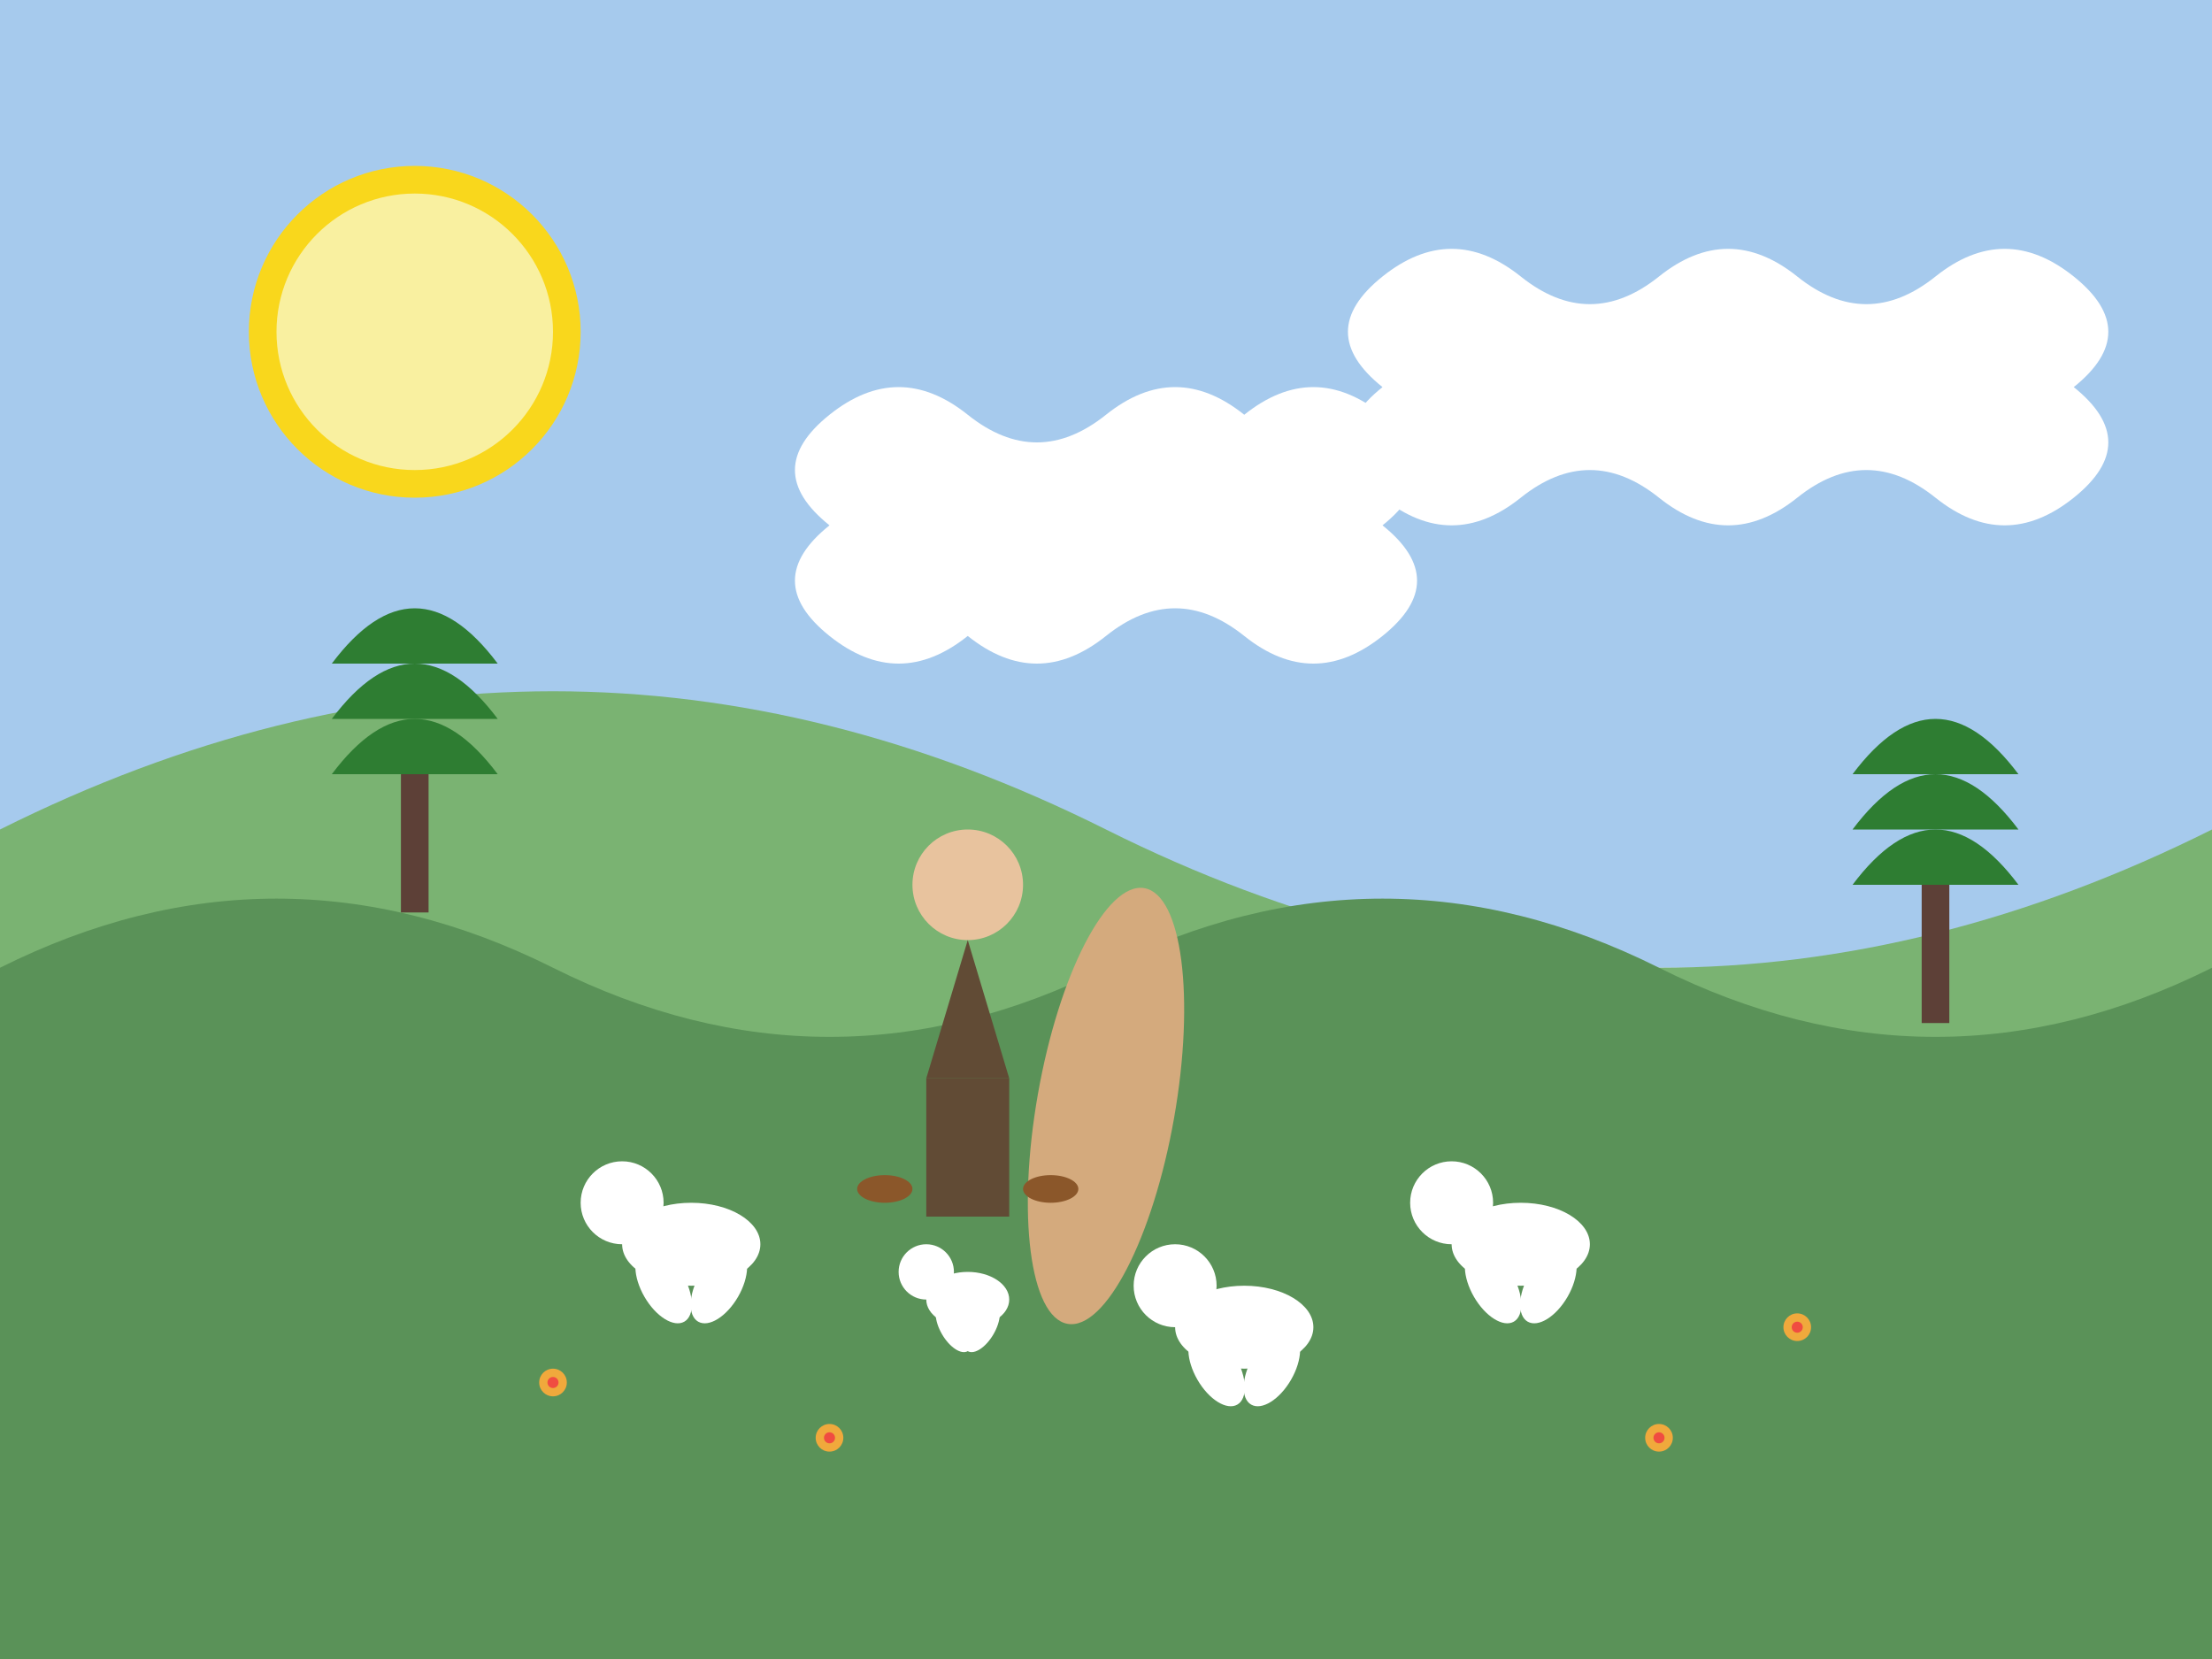
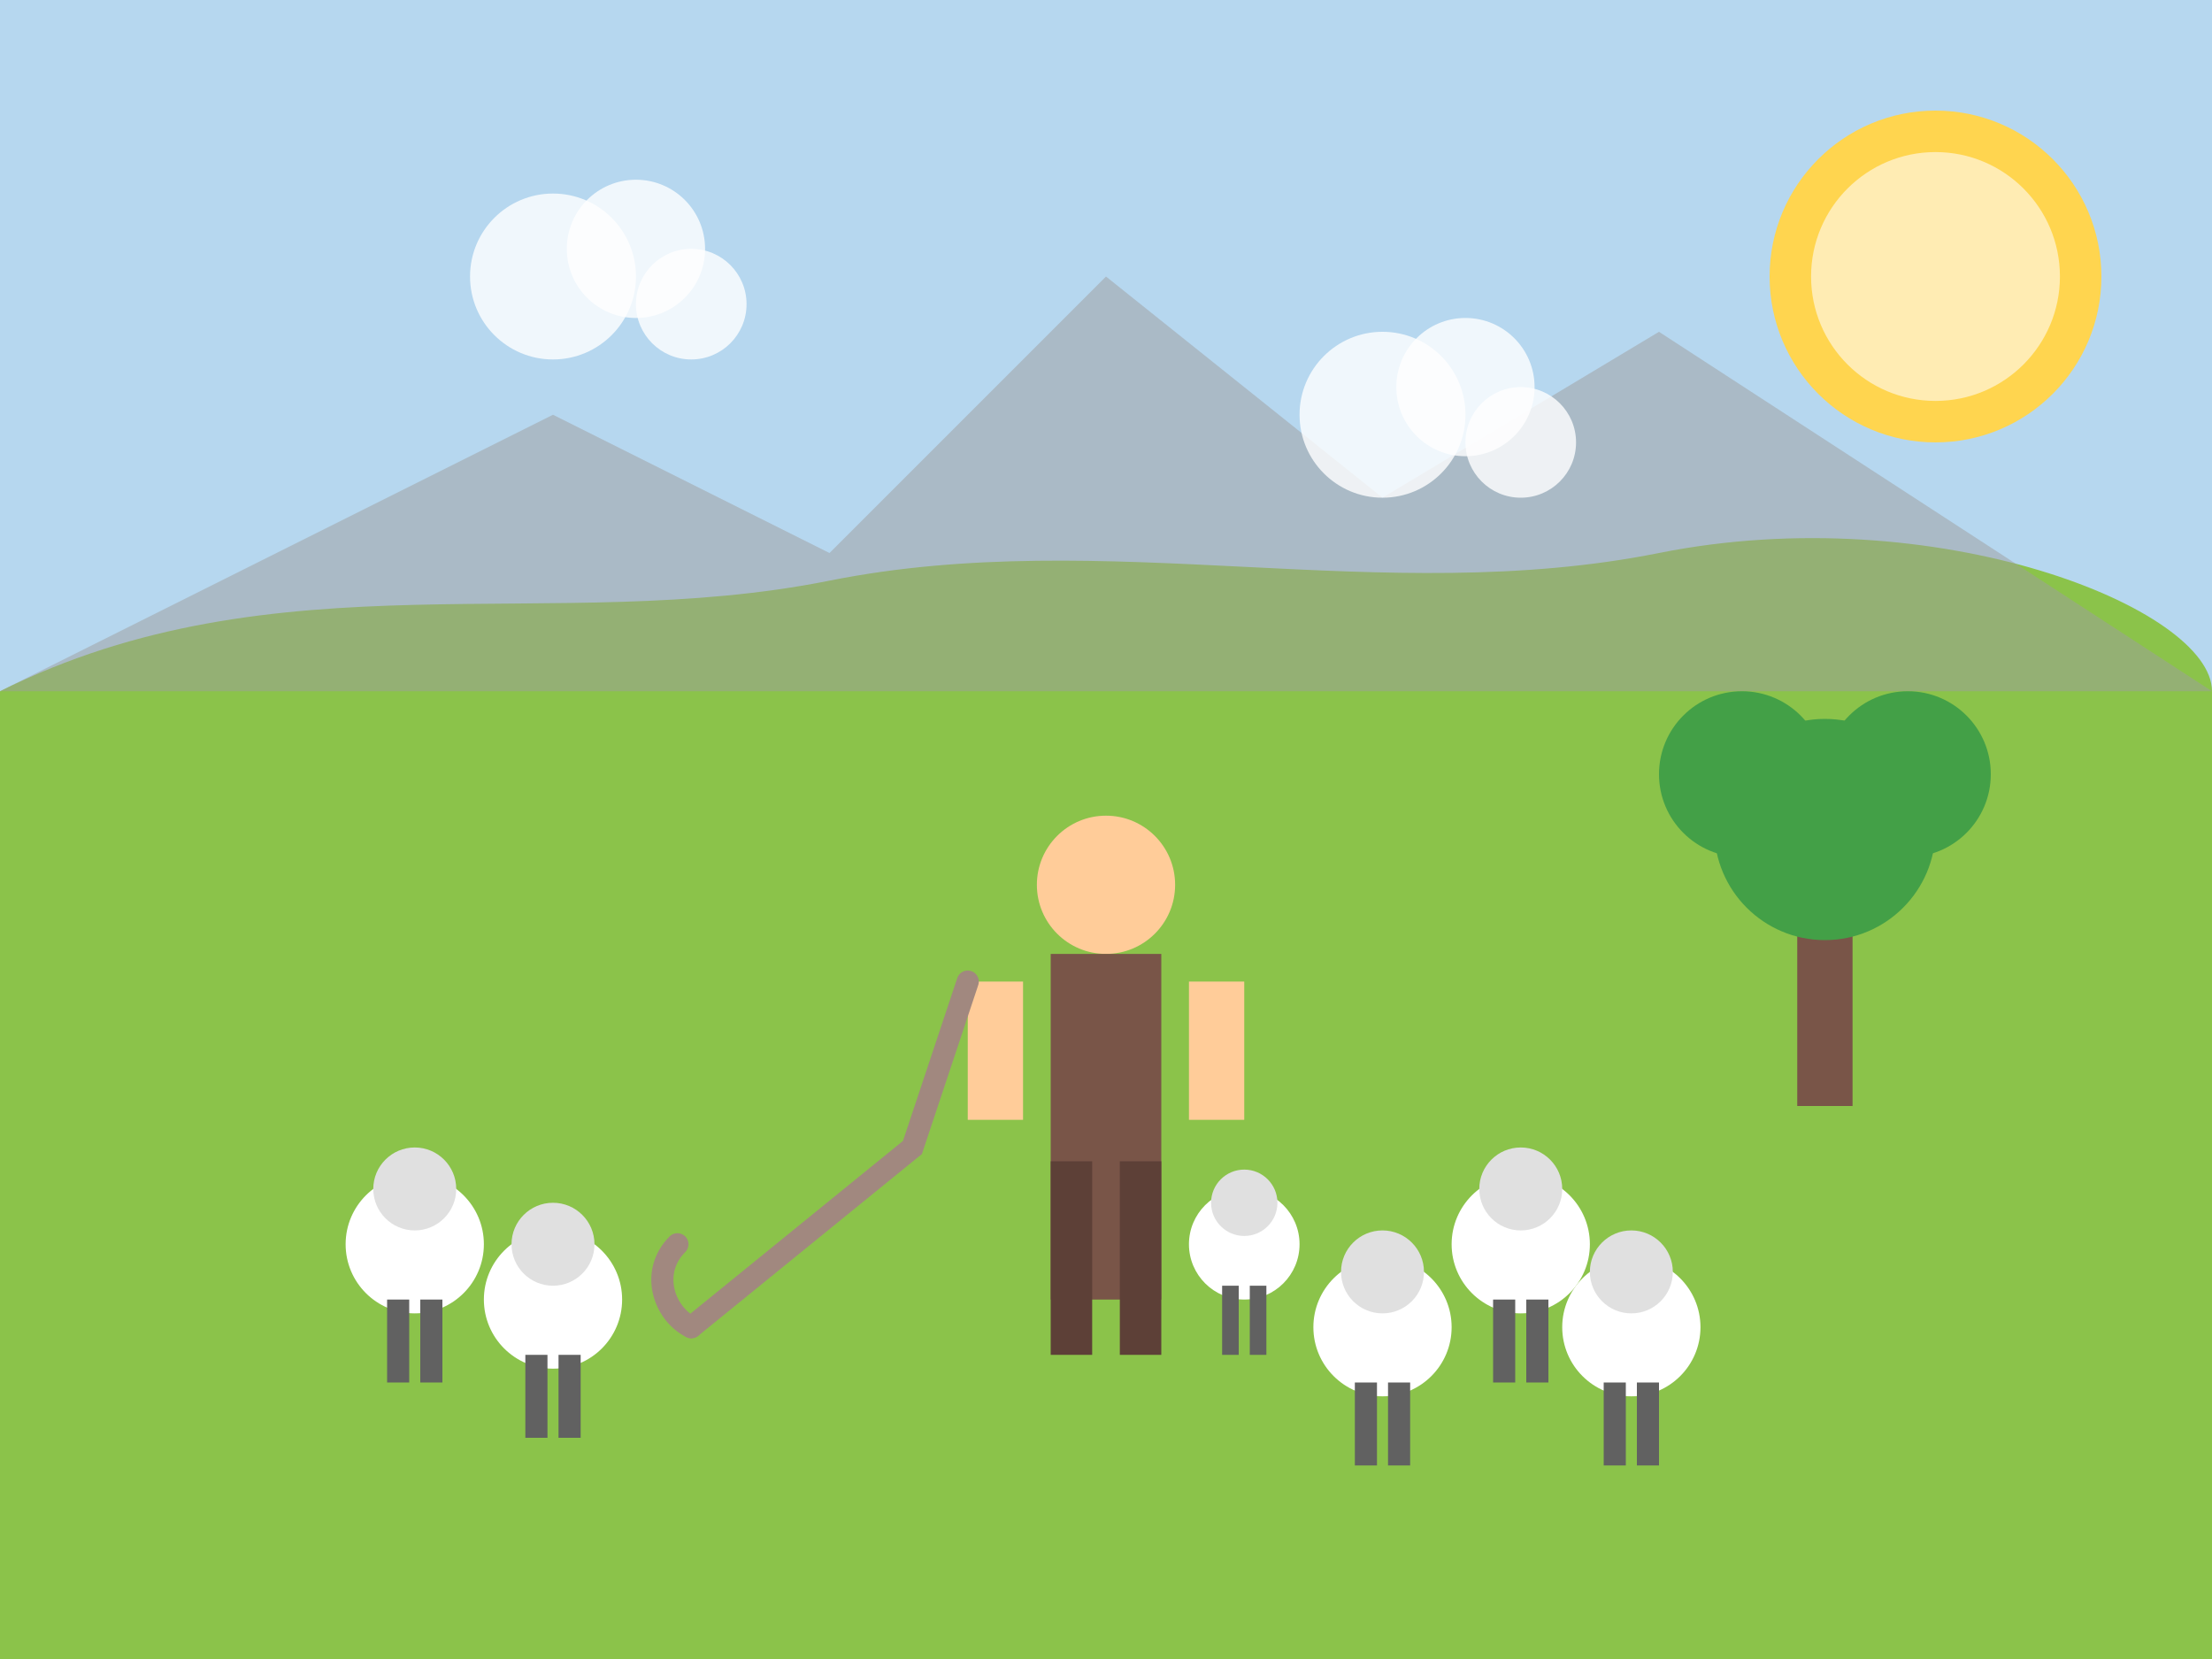
<svg xmlns="http://www.w3.org/2000/svg" width="800px" height="600px" viewBox="0 0 800 600" version="1.1">
-   <rect x="0" y="0" width="800" height="350" fill="#a6caed" />
-   <path d="M0,300 Q200,200 400,300 Q600,400 800,300 L800,600 L0,600 Z" fill="#7ab372" />
-   <path d="M0,350 Q100,300 200,350 Q300,400 400,350 Q500,300 600,350 Q700,400 800,350 L800,600 L0,600 Z" fill="#5a9258" />
-   <circle cx="150" cy="120" r="60" fill="#f9d71c" />
-   <circle cx="150" cy="120" r="50" fill="#f9f0a0" />
-   <path d="M500,100 Q525,80 550,100 T600,100 T650,100 T700,100 Q725,80 750,100 Q775,120 750,140 Q775,160 750,180 Q725,200 700,180 T650,180 T600,180 T550,180 Q525,200 500,180 Q475,160 500,140 Q475,120 500,100 Z" fill="white" />
-   <path d="M300,150 Q325,130 350,150 T400,150 T450,150 Q475,130 500,150 Q525,170 500,190 Q525,210 500,230 Q475,250 450,230 T400,230 T350,230 Q325,250 300,230 Q275,210 300,190 Q275,170 300,150 Z" fill="white" />
-   <ellipse cx="400" cy="400" rx="25" ry="80" fill="#d4aa7d" transform="rotate(10 400 400)" />
-   <circle cx="350" cy="320" r="20" fill="#e8c39e" />
-   <path d="M350,340 L335,390 L365,390 Z" fill="#614b35" />
-   <rect x="335" y="390" width="30" height="50" fill="#614b35" />
-   <ellipse cx="320" cy="430" rx="10" ry="5" fill="#8b572a" />
-   <ellipse cx="380" cy="430" rx="10" ry="5" fill="#8b572a" />
-   <ellipse cx="250" cy="450" rx="25" ry="15" fill="white" />
-   <circle cx="225" cy="435" r="15" fill="white" />
-   <ellipse cx="240" cy="465" rx="8" ry="15" fill="white" transform="rotate(-30 240 465)" />
-   <ellipse cx="260" cy="465" rx="8" ry="15" fill="white" transform="rotate(30 260 465)" />
-   <ellipse cx="450" cy="480" rx="25" ry="15" fill="white" />
-   <circle cx="425" cy="465" r="15" fill="white" />
-   <ellipse cx="440" cy="495" rx="8" ry="15" fill="white" transform="rotate(-30 440 495)" />
-   <ellipse cx="460" cy="495" rx="8" ry="15" fill="white" transform="rotate(30 460 495)" />
-   <ellipse cx="550" cy="450" rx="25" ry="15" fill="white" />
-   <circle cx="525" cy="435" r="15" fill="white" />
-   <ellipse cx="540" cy="465" rx="8" ry="15" fill="white" transform="rotate(-30 540 465)" />
-   <ellipse cx="560" cy="465" rx="8" ry="15" fill="white" transform="rotate(30 560 465)" />
-   <ellipse cx="350" cy="470" rx="15" ry="10" fill="white" />
-   <circle cx="335" cy="460" r="10" fill="white" />
-   <ellipse cx="345" cy="480" rx="5" ry="10" fill="white" transform="rotate(-30 345 480)" />
-   <ellipse cx="355" cy="480" rx="5" ry="10" fill="white" transform="rotate(30 355 480)" />
-   <circle cx="200" cy="500" r="5" fill="#f0a93c" />
-   <circle cx="200" cy="500" r="2" fill="#f04c41" />
-   <circle cx="600" cy="520" r="5" fill="#f0a93c" />
-   <circle cx="600" cy="520" r="2" fill="#f04c41" />
-   <circle cx="650" cy="480" r="5" fill="#f0a93c" />
-   <circle cx="650" cy="480" r="2" fill="#f04c41" />
-   <circle cx="300" cy="520" r="5" fill="#f0a93c" />
-   <circle cx="300" cy="520" r="2" fill="#f04c41" />
-   <path d="M700,320 L700,370" stroke="#5d4037" stroke-width="10" fill="none" />
-   <path d="M670,320 Q700,280 730,320" fill="#2e7d32" />
-   <path d="M670,300 Q700,260 730,300" fill="#2e7d32" />
-   <path d="M670,280 Q700,240 730,280" fill="#2e7d32" />
-   <path d="M150,280 L150,330" stroke="#5d4037" stroke-width="10" fill="none" />
-   <path d="M120,280 Q150,240 180,280" fill="#2e7d32" />
-   <path d="M120,260 Q150,220 180,260" fill="#2e7d32" />
-   <path d="M120,240 Q150,200 180,240" fill="#2e7d32" />
+   <g stroke="none" stroke-width="1" fill="none" fill-rule="evenodd">
+     <rect fill="#B6D7EF" x="0" y="0" width="800" height="250" />
+     <path d="M0,250 C100,200 200,230 300,210 C400,190 500,220 600,200 C700,180 800,220 800,250 L800,600 L0,600 L0,250" fill="#8BC34A" />
+     <path d="M0,250 L200,150 L300,200 L400,100 L500,180 L600,120 L800,250" fill="#9E9E9E" opacity="0.5" />
+     <circle fill="#FFD54F" cx="700" cy="100" r="60" />
+     <circle fill="#FFECB3" cx="700" cy="100" r="45" />
+     <circle fill="#FFFFFF" cx="200" cy="100" r="30" opacity="0.8" />
+     <circle fill="#FFFFFF" cx="230" cy="90" r="25" opacity="0.8" />
+     <circle fill="#FFFFFF" cx="250" cy="110" r="20" opacity="0.8" />
+     <circle fill="#FFFFFF" cx="500" cy="150" r="30" opacity="0.8" />
+     <circle fill="#FFFFFF" cx="530" cy="140" r="25" opacity="0.8" />
+     <circle fill="#FFFFFF" cx="550" cy="160" r="20" opacity="0.8" />
+     <rect fill="#795548" x="650" y="320" width="20" height="80" />
+     <circle fill="#43A047" cx="660" cy="300" r="40" />
+     <circle fill="#43A047" cx="630" cy="280" r="30" />
+     <circle fill="#43A047" cx="690" cy="280" r="30" />
+     <circle fill="#FFCC99" cx="400" cy="320" r="25" />
+     <rect fill="#795548" x="380" y="345" width="40" height="125" />
+     <rect fill="#5D4037" x="380" y="420" width="15" height="70" />
+     <rect fill="#5D4037" x="405" y="420" width="15" height="70" />
+     <rect fill="#FFCC99" x="350" y="355" width="20" height="50" />
+     <rect fill="#FFCC99" x="430" y="355" width="20" height="50" />
+     <path d="M350,355 L330,415 L250,480" stroke="#A1887F" stroke-width="8" stroke-linecap="round" />
+     <path d="M250,480 C240,475 235,460 245,450" stroke="#A1887F" stroke-width="8" stroke-linecap="round" />
+     <circle fill="#FFFFFF" cx="150" cy="450" r="25" />
+     <circle fill="#E0E0E0" cx="150" cy="430" r="15" />
+     <rect fill="#616161" x="140" y="470" width="8" height="30" />
+     <rect fill="#616161" x="152" y="470" width="8" height="30" />
+     <circle fill="#FFFFFF" cx="200" cy="470" r="25" />
+     <circle fill="#E0E0E0" cx="200" cy="450" r="15" />
+     <rect fill="#616161" x="190" y="490" width="8" height="30" />
+     <rect fill="#616161" x="202" y="490" width="8" height="30" />
+     <circle fill="#FFFFFF" cx="500" cy="480" r="25" />
+     <circle fill="#E0E0E0" cx="500" cy="460" r="15" />
+     <rect fill="#616161" x="490" y="500" width="8" height="30" />
+     <rect fill="#616161" x="502" y="500" width="8" height="30" />
+     <circle fill="#FFFFFF" cx="550" cy="450" r="25" />
+     <circle fill="#E0E0E0" cx="550" cy="430" r="15" />
+     <rect fill="#616161" x="540" y="470" width="8" height="30" />
+     <rect fill="#616161" x="552" y="470" width="8" height="30" />
+     <circle fill="#FFFFFF" cx="590" cy="480" r="25" />
+     <circle fill="#E0E0E0" cx="590" cy="460" r="15" />
+     <rect fill="#616161" x="580" y="500" width="8" height="30" />
+     <rect fill="#616161" x="592" y="500" width="8" height="30" />
+     <circle fill="#FFFFFF" cx="450" cy="450" r="20" />
+     <circle fill="#E0E0E0" cx="450" cy="435" r="12" />
+     <rect fill="#616161" x="442" y="465" width="6" height="25" />
+     <rect fill="#616161" x="452" y="465" width="6" height="25" />
+   </g>
</svg>
